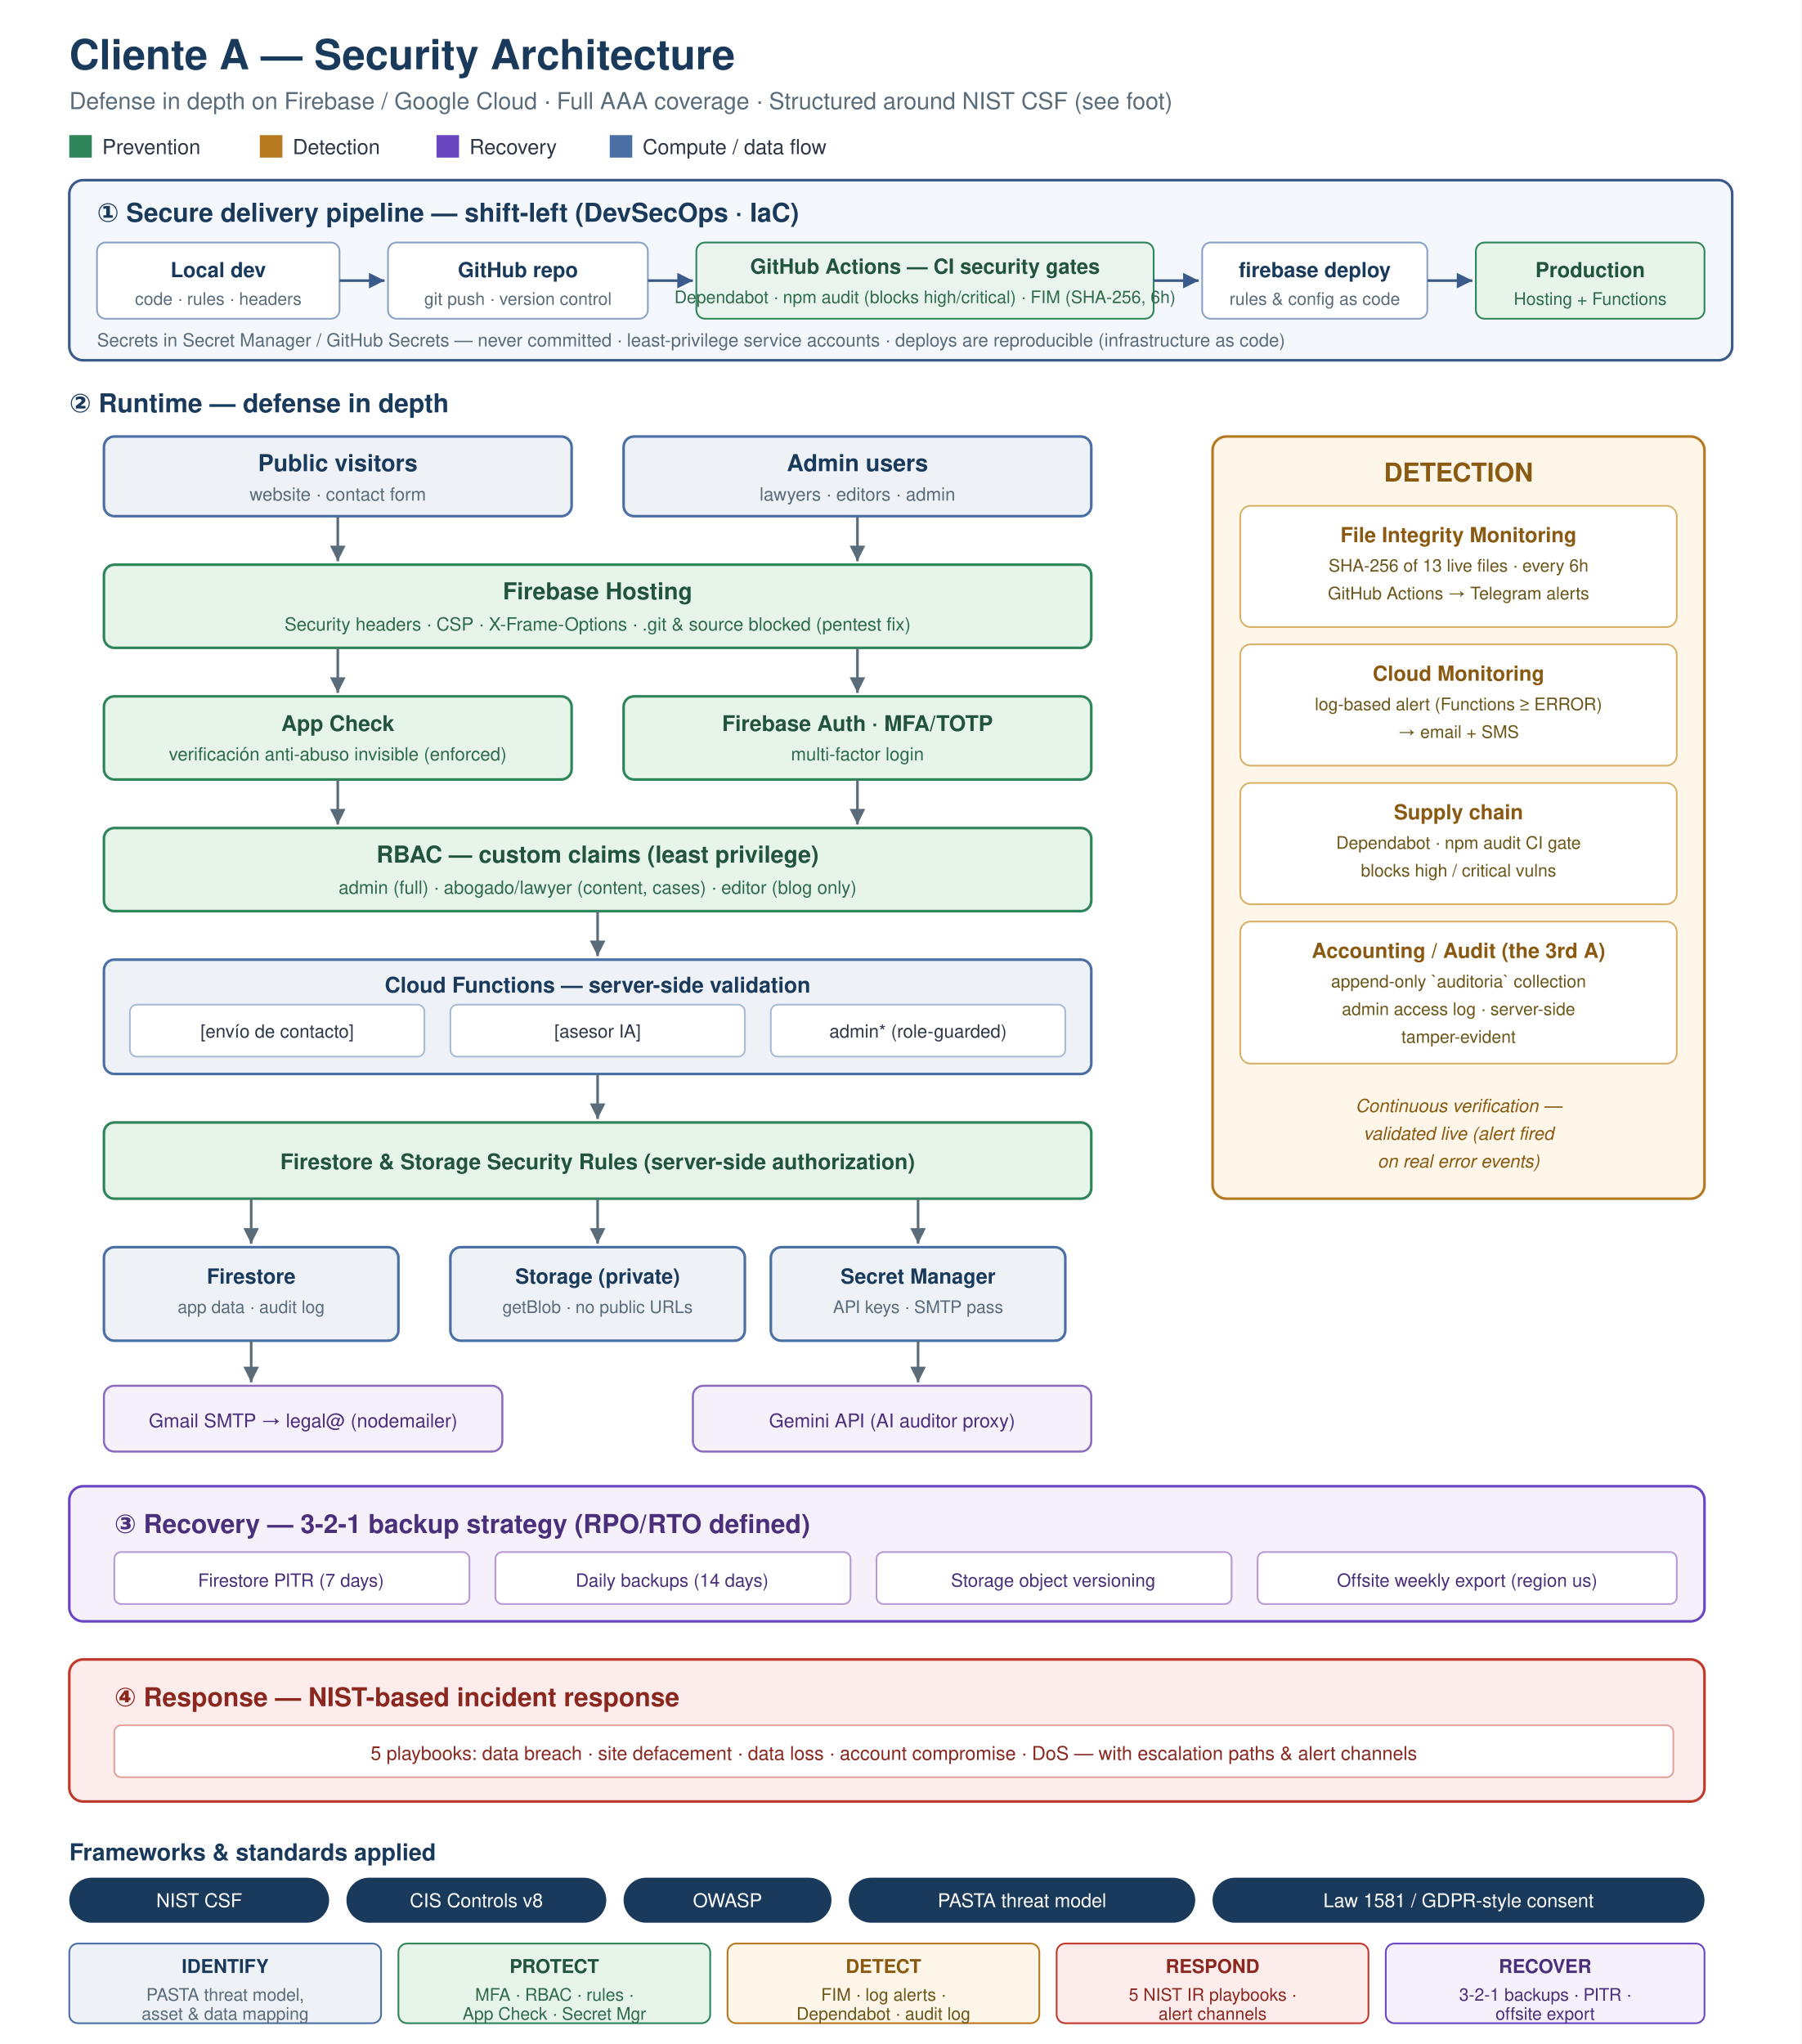
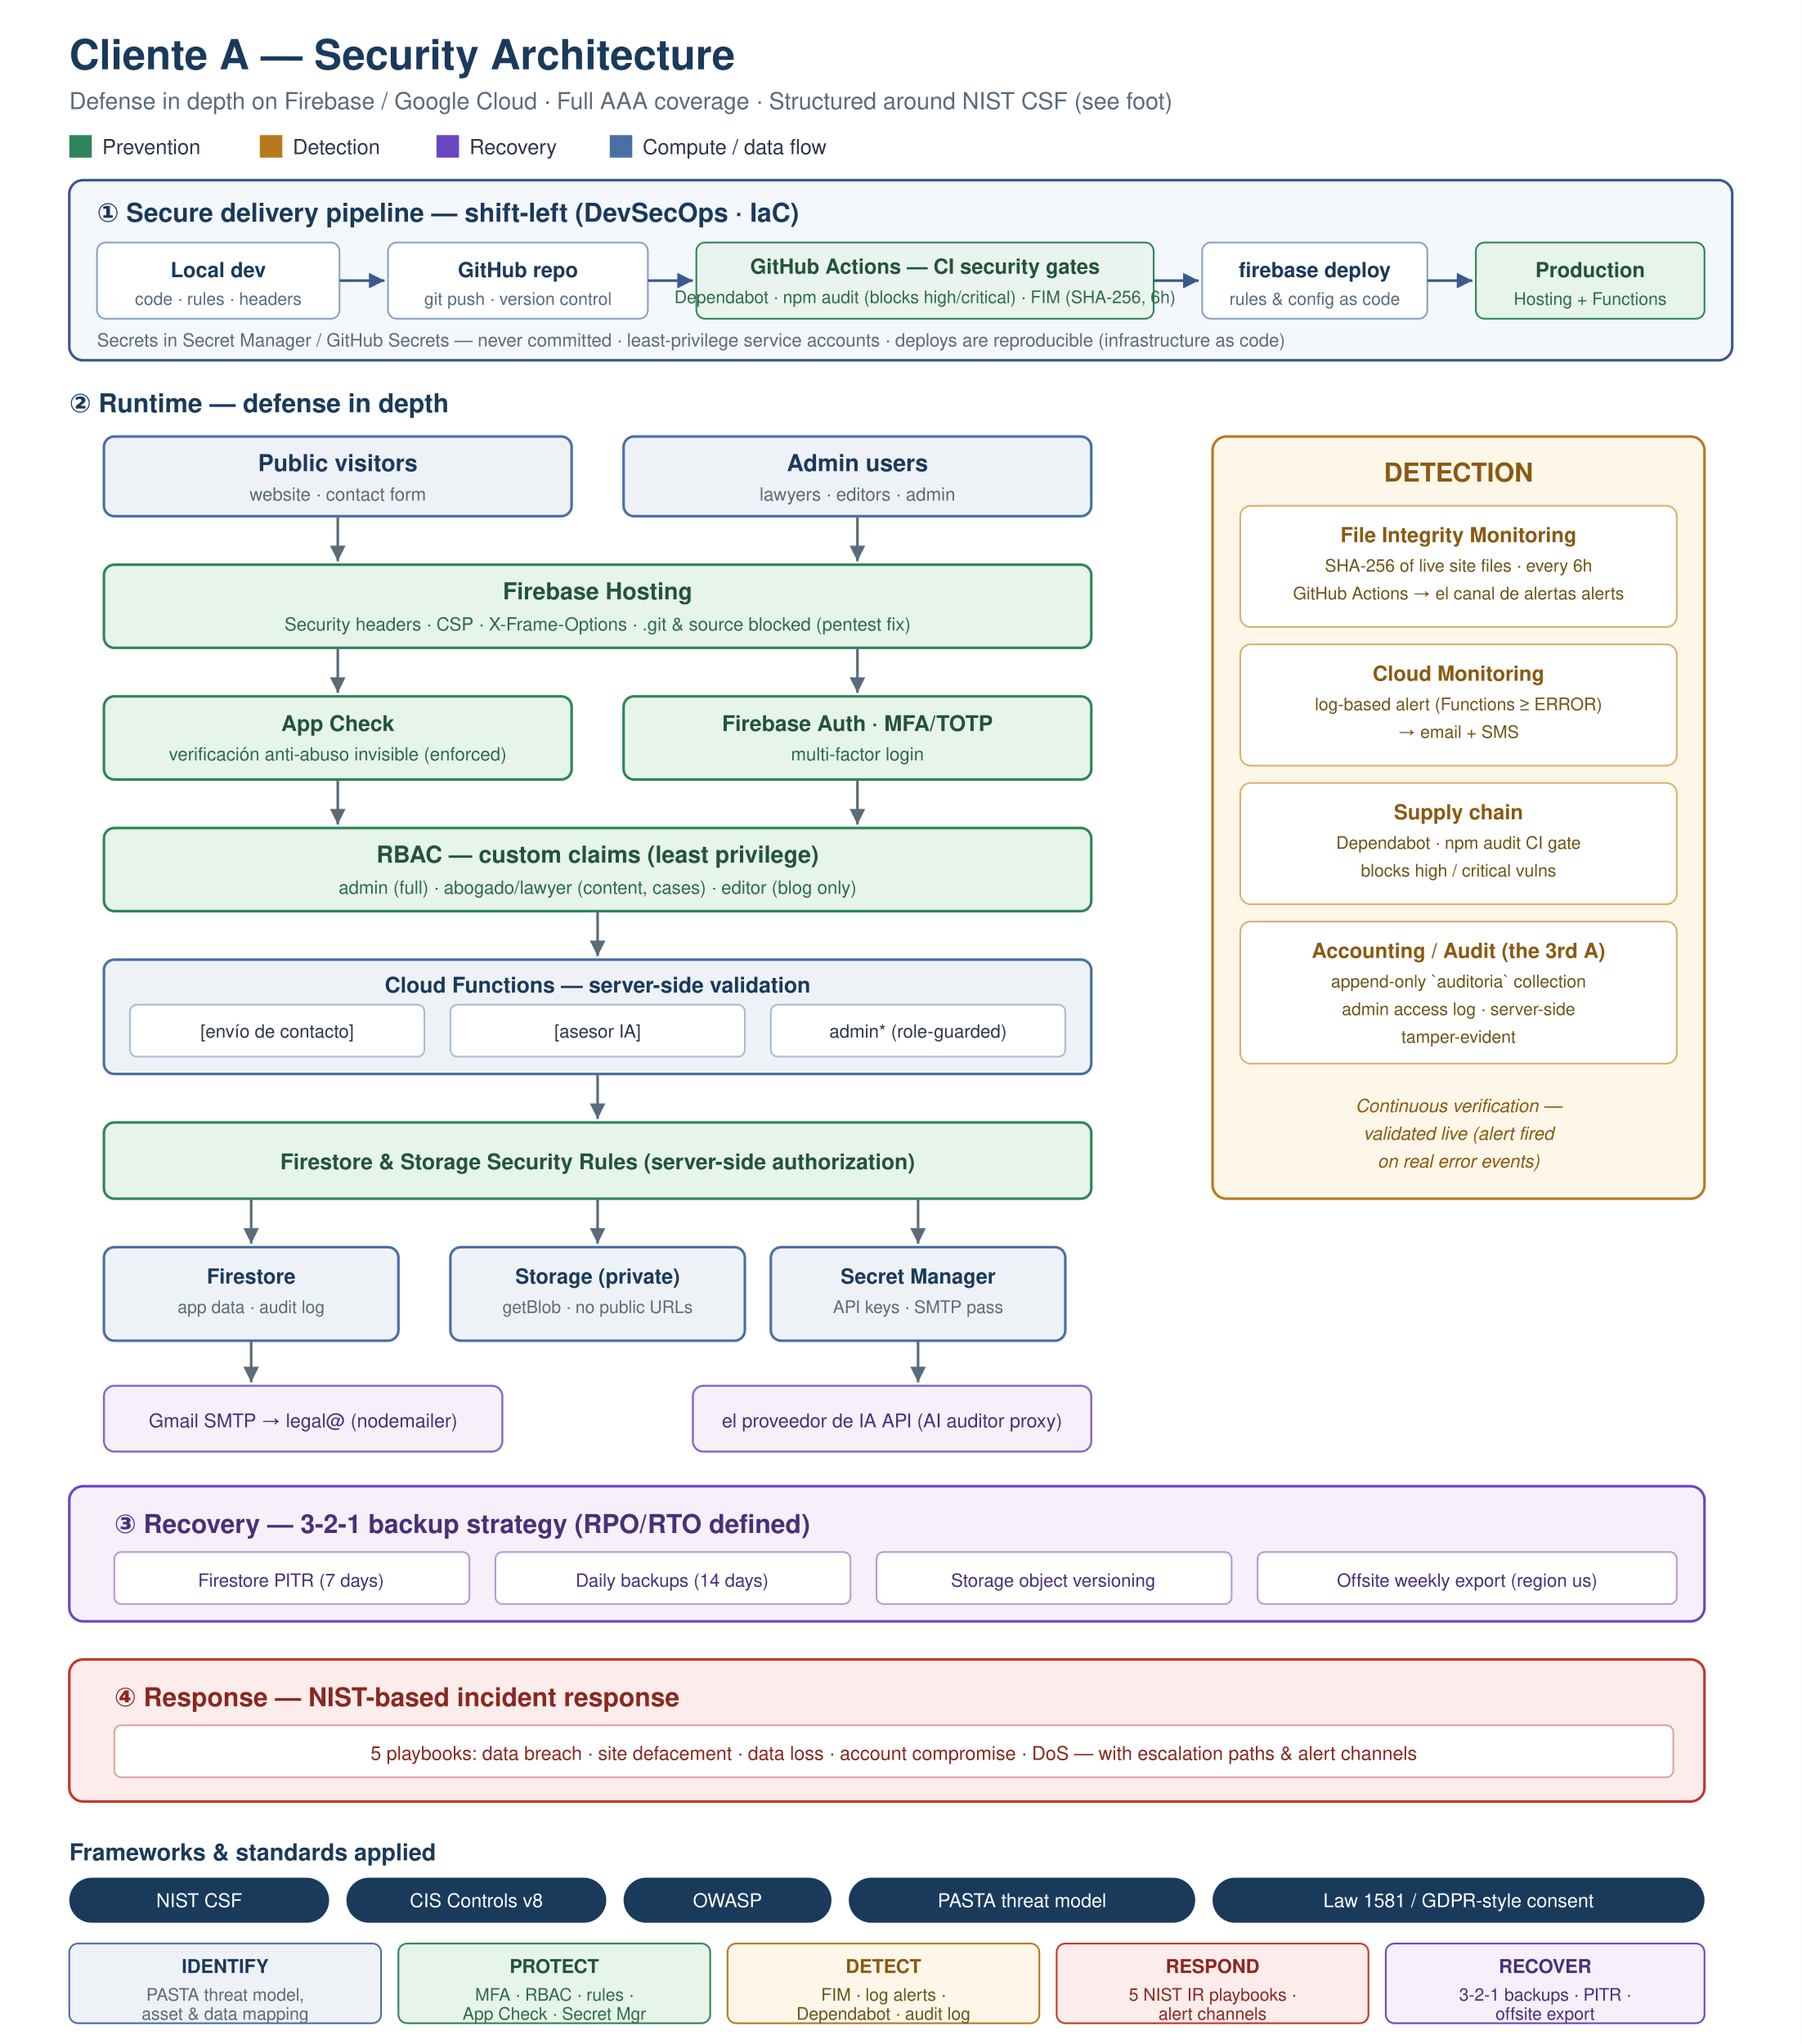
<svg xmlns="http://www.w3.org/2000/svg" viewBox="0 0 1040 1180" font-family="Segoe UI, Helvetica, Arial, sans-serif" role="img">
  <defs>
    <marker id="ari" markerWidth="9" markerHeight="9" refX="6" refY="3" orient="auto" markerUnits="strokeWidth">
      <path d="M0,0 L6,3 L0,6 Z" fill="#5a6b7a" />
    </marker>
    <marker id="arh" markerWidth="9" markerHeight="9" refX="6" refY="3" orient="auto" markerUnits="strokeWidth">
      <path d="M0,0 L6,3 L0,6 Z" fill="#3a5a8a" />
    </marker>
  </defs>
  <rect x="0" y="0" width="1040" height="1180" fill="#ffffff" />
  <text x="40" y="40" font-size="24" font-weight="700" fill="#1a3a5c">Cliente A — Security Architecture</text>
  <text x="40" y="63" font-size="13.5" fill="#5a6b7a">Defense in depth on Firebase / Google Cloud · Full AAA coverage · Structured around NIST CSF (see foot)</text>
  <rect x="40" y="78" width="13" height="13" fill="#2f855a" />
  <text x="59" y="89" font-size="12" fill="#2d3748">Prevention</text>
  <rect x="150" y="78" width="13" height="13" fill="#b7791f" />
  <text x="169" y="89" font-size="12" fill="#2d3748">Detection</text>
  <rect x="252" y="78" width="13" height="13" fill="#6b46c1" />
  <text x="271" y="89" font-size="12" fill="#2d3748">Recovery</text>
  <rect x="352" y="78" width="13" height="13" fill="#4a6fa5" />
  <text x="371" y="89" font-size="12" fill="#2d3748">Compute / data flow</text>
  <rect x="40" y="104" width="960" height="104" rx="8" fill="#f4f7fb" stroke="#3a5a8a" stroke-width="1.5" />
  <text x="56" y="128" font-size="15" font-weight="700" fill="#1a3a5c">① Secure delivery pipeline — shift-left (DevSecOps · IaC)</text>
  <rect x="56" y="140" width="140" height="44" rx="5" fill="#ffffff" stroke="#8aa2c4" />
  <text x="126" y="160" font-size="12" font-weight="600" fill="#1a3a5c" text-anchor="middle">Local dev</text>
  <text x="126" y="176" font-size="10" fill="#5a6b7a" text-anchor="middle">code · rules · headers</text>
  <line x1="196" y1="162" x2="222" y2="162" stroke="#3a5a8a" stroke-width="1.5" marker-end="url(#arh)" />
  <rect x="224" y="140" width="150" height="44" rx="5" fill="#ffffff" stroke="#8aa2c4" />
  <text x="299" y="160" font-size="12" font-weight="600" fill="#1a3a5c" text-anchor="middle">GitHub repo</text>
  <text x="299" y="176" font-size="10" fill="#5a6b7a" text-anchor="middle">git push · version control</text>
  <line x1="374" y1="162" x2="400" y2="162" stroke="#3a5a8a" stroke-width="1.5" marker-end="url(#arh)" />
  <rect x="402" y="140" width="264" height="44" rx="5" fill="#eaf4ee" stroke="#2f855a" />
  <text x="534" y="158" font-size="12" font-weight="600" fill="#22543d" text-anchor="middle">GitHub Actions — CI security gates</text>
  <text x="534" y="175" font-size="10" fill="#2f6b4a" text-anchor="middle">Dependabot · npm audit (blocks high/critical) · FIM (SHA-256, 6h)</text>
  <line x1="666" y1="162" x2="692" y2="162" stroke="#3a5a8a" stroke-width="1.5" marker-end="url(#arh)" />
  <rect x="694" y="140" width="130" height="44" rx="5" fill="#ffffff" stroke="#8aa2c4" />
  <text x="759" y="160" font-size="12" font-weight="600" fill="#1a3a5c" text-anchor="middle">firebase deploy</text>
  <text x="759" y="176" font-size="10" fill="#5a6b7a" text-anchor="middle">rules &amp; config as code</text>
  <line x1="824" y1="162" x2="850" y2="162" stroke="#3a5a8a" stroke-width="1.5" marker-end="url(#arh)" />
  <rect x="852" y="140" width="132" height="44" rx="5" fill="#e6f4ea" stroke="#2f855a" />
  <text x="918" y="160" font-size="12" font-weight="600" fill="#22543d" text-anchor="middle">Production</text>
  <text x="918" y="176" font-size="10" fill="#2f6b4a" text-anchor="middle">Hosting + Functions</text>
  <text x="56" y="200" font-size="10.5" fill="#5a6b7a">Secrets in Secret Manager / GitHub Secrets — never committed · least-privilege service accounts · deploys are reproducible (infrastructure as code)</text>
  <text x="40" y="238" font-size="15" font-weight="700" fill="#1a3a5c">② Runtime — defense in depth</text>
  <rect x="60" y="252" width="270" height="46" rx="6" fill="#eef2f7" stroke="#4a6fa5" stroke-width="1.5" />
  <text x="195" y="272" font-size="13.5" font-weight="600" fill="#1a3a5c" text-anchor="middle">Public visitors</text>
  <text x="195" y="289" font-size="10.5" fill="#5a6b7a" text-anchor="middle">website · contact form</text>
  <rect x="360" y="252" width="270" height="46" rx="6" fill="#eef2f7" stroke="#4a6fa5" stroke-width="1.5" />
  <text x="495" y="272" font-size="13.5" font-weight="600" fill="#1a3a5c" text-anchor="middle">Admin users</text>
  <text x="495" y="289" font-size="10.5" fill="#5a6b7a" text-anchor="middle">lawyers · editors · admin</text>
  <line x1="195" y1="298" x2="195" y2="324" stroke="#5a6b7a" stroke-width="1.5" marker-end="url(#ari)" />
  <line x1="495" y1="298" x2="495" y2="324" stroke="#5a6b7a" stroke-width="1.5" marker-end="url(#ari)" />
  <rect x="60" y="326" width="570" height="48" rx="6" fill="#e6f4ea" stroke="#2f855a" stroke-width="1.5" />
  <text x="345" y="346" font-size="13.5" font-weight="600" fill="#22543d" text-anchor="middle">Firebase Hosting</text>
  <text x="345" y="364" font-size="10.5" fill="#2f6b4a" text-anchor="middle">Security headers · CSP · X-Frame-Options · .git &amp; source blocked (pentest fix)</text>
  <line x1="195" y1="374" x2="195" y2="400" stroke="#5a6b7a" stroke-width="1.5" marker-end="url(#ari)" />
  <line x1="495" y1="374" x2="495" y2="400" stroke="#5a6b7a" stroke-width="1.5" marker-end="url(#ari)" />
  <rect x="60" y="402" width="270" height="48" rx="6" fill="#e6f4ea" stroke="#2f855a" stroke-width="1.5" />
  <text x="195" y="422" font-size="12.5" font-weight="600" fill="#22543d" text-anchor="middle">App Check</text>
  <text x="195" y="439" font-size="10.5" fill="#2f6b4a" text-anchor="middle">verificación anti-abuso invisible (enforced)</text>
  <rect x="360" y="402" width="270" height="48" rx="6" fill="#e6f4ea" stroke="#2f855a" stroke-width="1.5" />
  <text x="495" y="422" font-size="12.5" font-weight="600" fill="#22543d" text-anchor="middle">Firebase Auth · MFA/TOTP</text>
  <text x="495" y="439" font-size="10.5" fill="#2f6b4a" text-anchor="middle">multi-factor login</text>
  <line x1="195" y1="450" x2="195" y2="476" stroke="#5a6b7a" stroke-width="1.5" marker-end="url(#ari)" />
  <line x1="495" y1="450" x2="495" y2="476" stroke="#5a6b7a" stroke-width="1.5" marker-end="url(#ari)" />
  <rect x="60" y="478" width="570" height="48" rx="6" fill="#e6f4ea" stroke="#2f855a" stroke-width="1.5" />
  <text x="345" y="498" font-size="13.5" font-weight="600" fill="#22543d" text-anchor="middle">RBAC — custom claims (least privilege)</text>
  <text x="345" y="516" font-size="10.5" fill="#2f6b4a" text-anchor="middle">admin (full) · abogado/lawyer (content, cases) · editor (blog only)</text>
  <line x1="345" y1="526" x2="345" y2="552" stroke="#5a6b7a" stroke-width="1.5" marker-end="url(#ari)" />
  <rect x="60" y="554" width="570" height="66" rx="6" fill="#eef2f7" stroke="#4a6fa5" stroke-width="1.5" />
  <text x="345" y="573" font-size="12.5" font-weight="600" fill="#1a3a5c" text-anchor="middle">Cloud Functions — server-side validation</text>
  <rect x="75" y="580" width="170" height="30" rx="4" fill="#ffffff" stroke="#a9bcd4" />
  <text x="160" y="599" font-size="10.5" fill="#2d3748" text-anchor="middle">[envío de contacto]</text>
  <rect x="260" y="580" width="170" height="30" rx="4" fill="#ffffff" stroke="#a9bcd4" />
  <text x="345" y="599" font-size="10.5" fill="#2d3748" text-anchor="middle">[asesor IA]</text>
  <rect x="445" y="580" width="170" height="30" rx="4" fill="#ffffff" stroke="#a9bcd4" />
  <text x="530" y="599" font-size="10.5" fill="#2d3748" text-anchor="middle">admin* (role-guarded)</text>
  <line x1="345" y1="620" x2="345" y2="646" stroke="#5a6b7a" stroke-width="1.5" marker-end="url(#ari)" />
  <rect x="60" y="648" width="570" height="44" rx="6" fill="#e6f4ea" stroke="#2f855a" stroke-width="1.5" />
  <text x="345" y="675" font-size="12.5" font-weight="600" fill="#22543d" text-anchor="middle">Firestore &amp; Storage Security Rules (server-side authorization)</text>
  <line x1="145" y1="692" x2="145" y2="718" stroke="#5a6b7a" stroke-width="1.5" marker-end="url(#ari)" />
  <line x1="345" y1="692" x2="345" y2="718" stroke="#5a6b7a" stroke-width="1.5" marker-end="url(#ari)" />
  <line x1="530" y1="692" x2="530" y2="718" stroke="#5a6b7a" stroke-width="1.5" marker-end="url(#ari)" />
  <rect x="60" y="720" width="170" height="54" rx="6" fill="#eef2f7" stroke="#4a6fa5" stroke-width="1.5" />
  <text x="145" y="741" font-size="12" font-weight="600" fill="#1a3a5c" text-anchor="middle">Firestore</text>
  <text x="145" y="758" font-size="10" fill="#5a6b7a" text-anchor="middle">app data · audit log</text>
  <rect x="260" y="720" width="170" height="54" rx="6" fill="#eef2f7" stroke="#4a6fa5" stroke-width="1.5" />
  <text x="345" y="741" font-size="12" font-weight="600" fill="#1a3a5c" text-anchor="middle">Storage (private)</text>
  <text x="345" y="758" font-size="10" fill="#5a6b7a" text-anchor="middle">getBlob · no public URLs</text>
  <rect x="445" y="720" width="170" height="54" rx="6" fill="#eef2f7" stroke="#4a6fa5" stroke-width="1.5" />
  <text x="530" y="741" font-size="12" font-weight="600" fill="#1a3a5c" text-anchor="middle">Secret Manager</text>
  <text x="530" y="758" font-size="10" fill="#5a6b7a" text-anchor="middle">API keys · SMTP pass</text>
  <line x1="145" y1="774" x2="145" y2="798" stroke="#5a6b7a" stroke-width="1.5" marker-end="url(#ari)" />
  <line x1="530" y1="774" x2="530" y2="798" stroke="#5a6b7a" stroke-width="1.5" marker-end="url(#ari)" />
  <rect x="60" y="800" width="230" height="38" rx="6" fill="#f5f0fa" stroke="#8a6bbf" stroke-width="1.2" />
  <text x="175" y="824" font-size="11" fill="#4a2f7a" text-anchor="middle">Gmail SMTP → legal@ (nodemailer)</text>
  <rect x="400" y="800" width="230" height="38" rx="6" fill="#f5f0fa" stroke="#8a6bbf" stroke-width="1.2" />
-   <text x="515" y="824" font-size="11" fill="#4a2f7a" text-anchor="middle">Gemini API (AI auditor proxy)</text>
+   <text x="515" y="824" font-size="11" fill="#4a2f7a" text-anchor="middle">el proveedor de IA API (AI auditor proxy)</text>
  <rect x="700" y="252" width="284" height="440" rx="8" fill="#fdf6e9" stroke="#b7791f" stroke-width="1.5" />
  <text x="842" y="278" font-size="15" font-weight="700" fill="#8a5a12" text-anchor="middle">DETECTION</text>
  <rect x="716" y="292" width="252" height="70" rx="6" fill="#ffffff" stroke="#d9b26a" />
  <text x="842" y="313" font-size="12" font-weight="600" fill="#8a5a12" text-anchor="middle">File Integrity Monitoring</text>
-   <text x="842" y="330" font-size="10" fill="#6b5518" text-anchor="middle">SHA-256 of 13 live files · every 6h</text>
-   <text x="842" y="346" font-size="10" fill="#6b5518" text-anchor="middle">GitHub Actions → Telegram alerts</text>
+   <text x="842" y="330" font-size="10" fill="#6b5518" text-anchor="middle">SHA-256 of live site files · every 6h</text>
+   <text x="842" y="346" font-size="10" fill="#6b5518" text-anchor="middle">GitHub Actions → el canal de alertas alerts</text>
  <rect x="716" y="372" width="252" height="70" rx="6" fill="#ffffff" stroke="#d9b26a" />
  <text x="842" y="393" font-size="12" font-weight="600" fill="#8a5a12" text-anchor="middle">Cloud Monitoring</text>
  <text x="842" y="410" font-size="10" fill="#6b5518" text-anchor="middle">log-based alert (Functions ≥ ERROR)</text>
  <text x="842" y="426" font-size="10" fill="#6b5518" text-anchor="middle">→ email + SMS</text>
  <rect x="716" y="452" width="252" height="70" rx="6" fill="#ffffff" stroke="#d9b26a" />
  <text x="842" y="473" font-size="12" font-weight="600" fill="#8a5a12" text-anchor="middle">Supply chain</text>
  <text x="842" y="490" font-size="10" fill="#6b5518" text-anchor="middle">Dependabot · npm audit CI gate</text>
  <text x="842" y="506" font-size="10" fill="#6b5518" text-anchor="middle">blocks high / critical vulns</text>
  <rect x="716" y="532" width="252" height="82" rx="6" fill="#ffffff" stroke="#d9b26a" />
  <text x="842" y="553" font-size="12" font-weight="600" fill="#8a5a12" text-anchor="middle">Accounting / Audit (the 3rd A)</text>
  <text x="842" y="570" font-size="10" fill="#6b5518" text-anchor="middle">append-only `auditoria` collection</text>
  <text x="842" y="586" font-size="10" fill="#6b5518" text-anchor="middle">admin access log · server-side</text>
  <text x="842" y="602" font-size="10" fill="#6b5518" text-anchor="middle">tamper-evident</text>
  <text x="842" y="642" font-size="10.5" fill="#8a5a12" text-anchor="middle" font-style="italic">Continuous verification —</text>
  <text x="842" y="658" font-size="10.5" fill="#8a5a12" text-anchor="middle" font-style="italic">validated live (alert fired</text>
  <text x="842" y="674" font-size="10.5" fill="#8a5a12" text-anchor="middle" font-style="italic">on real error events)</text>
  <rect x="40" y="858" width="944" height="78" rx="8" fill="#f5f0fa" stroke="#6b46c1" stroke-width="1.5" />
  <text x="66" y="885" font-size="15" font-weight="700" fill="#4a2f7a">③ Recovery — 3-2-1 backup strategy (RPO/RTO defined)</text>
  <rect x="66" y="896" width="205" height="30" rx="4" fill="#ffffff" stroke="#b79bd6" />
  <text x="168" y="916" font-size="10.5" fill="#4a2f7a" text-anchor="middle">Firestore PITR (7 days)</text>
  <rect x="286" y="896" width="205" height="30" rx="4" fill="#ffffff" stroke="#b79bd6" />
  <text x="388" y="916" font-size="10.5" fill="#4a2f7a" text-anchor="middle">Daily backups (14 days)</text>
  <rect x="506" y="896" width="205" height="30" rx="4" fill="#ffffff" stroke="#b79bd6" />
  <text x="608" y="916" font-size="10.5" fill="#4a2f7a" text-anchor="middle">Storage object versioning</text>
  <rect x="726" y="896" width="242" height="30" rx="4" fill="#ffffff" stroke="#b79bd6" />
  <text x="847" y="916" font-size="10.5" fill="#4a2f7a" text-anchor="middle">Offsite weekly export (region us)</text>
  <rect x="40" y="958" width="944" height="82" rx="8" fill="#fdecec" stroke="#c0392b" stroke-width="1.5" />
  <text x="66" y="985" font-size="15" font-weight="700" fill="#8a2820">④ Response — NIST-based incident response</text>
  <rect x="66" y="996" width="900" height="30" rx="4" fill="#ffffff" stroke="#e0a49c" />
  <text x="516" y="1016" font-size="11" fill="#8a2820" text-anchor="middle">5 playbooks: data breach · site defacement · data loss · account compromise · DoS  —  with escalation paths &amp; alert channels</text>
  <text x="40" y="1074" font-size="13.5" font-weight="700" fill="#1a3a5c">Frameworks &amp; standards applied</text>
  <g font-size="11" fill="#ffffff">
    <rect x="40" y="1084" width="150" height="26" rx="13" fill="#1a3a5c" />
    <text x="115" y="1101" text-anchor="middle">NIST CSF</text>
    <rect x="200" y="1084" width="150" height="26" rx="13" fill="#1a3a5c" />
    <text x="275" y="1101" text-anchor="middle">CIS Controls v8</text>
    <rect x="360" y="1084" width="120" height="26" rx="13" fill="#1a3a5c" />
    <text x="420" y="1101" text-anchor="middle">OWASP</text>
    <rect x="490" y="1084" width="200" height="26" rx="13" fill="#1a3a5c" />
    <text x="590" y="1101" text-anchor="middle">PASTA threat model</text>
    <rect x="700" y="1084" width="284" height="26" rx="13" fill="#1a3a5c" />
    <text x="842" y="1101" text-anchor="middle">Law 1581 / GDPR-style consent</text>
  </g>
  <g font-size="10">
    <rect x="40" y="1122" width="180" height="46" rx="5" fill="#eef2f7" stroke="#4a6fa5" />
    <text x="130" y="1139" font-size="11" font-weight="700" fill="#1a3a5c" text-anchor="middle">IDENTIFY</text>
    <text x="130" y="1155" fill="#5a6b7a" text-anchor="middle">PASTA threat model,</text>
    <text x="130" y="1166" fill="#5a6b7a" text-anchor="middle">asset &amp; data mapping</text>
    <rect x="230" y="1122" width="180" height="46" rx="5" fill="#e6f4ea" stroke="#2f855a" />
    <text x="320" y="1139" font-size="11" font-weight="700" fill="#22543d" text-anchor="middle">PROTECT</text>
    <text x="320" y="1155" fill="#2f6b4a" text-anchor="middle">MFA · RBAC · rules ·</text>
    <text x="320" y="1166" fill="#2f6b4a" text-anchor="middle">App Check · Secret Mgr</text>
    <rect x="420" y="1122" width="180" height="46" rx="5" fill="#fdf6e9" stroke="#b7791f" />
    <text x="510" y="1139" font-size="11" font-weight="700" fill="#8a5a12" text-anchor="middle">DETECT</text>
    <text x="510" y="1155" fill="#6b5518" text-anchor="middle">FIM · log alerts ·</text>
    <text x="510" y="1166" fill="#6b5518" text-anchor="middle">Dependabot · audit log</text>
    <rect x="610" y="1122" width="180" height="46" rx="5" fill="#fdecec" stroke="#c0392b" />
    <text x="700" y="1139" font-size="11" font-weight="700" fill="#8a2820" text-anchor="middle">RESPOND</text>
    <text x="700" y="1155" fill="#8a2820" text-anchor="middle">5 NIST IR playbooks ·</text>
    <text x="700" y="1166" fill="#8a2820" text-anchor="middle">alert channels</text>
    <rect x="800" y="1122" width="184" height="46" rx="5" fill="#f5f0fa" stroke="#6b46c1" />
    <text x="892" y="1139" font-size="11" font-weight="700" fill="#4a2f7a" text-anchor="middle">RECOVER</text>
    <text x="892" y="1155" fill="#4a2f7a" text-anchor="middle">3-2-1 backups · PITR ·</text>
    <text x="892" y="1166" fill="#4a2f7a" text-anchor="middle">offsite export</text>
  </g>
</svg>
